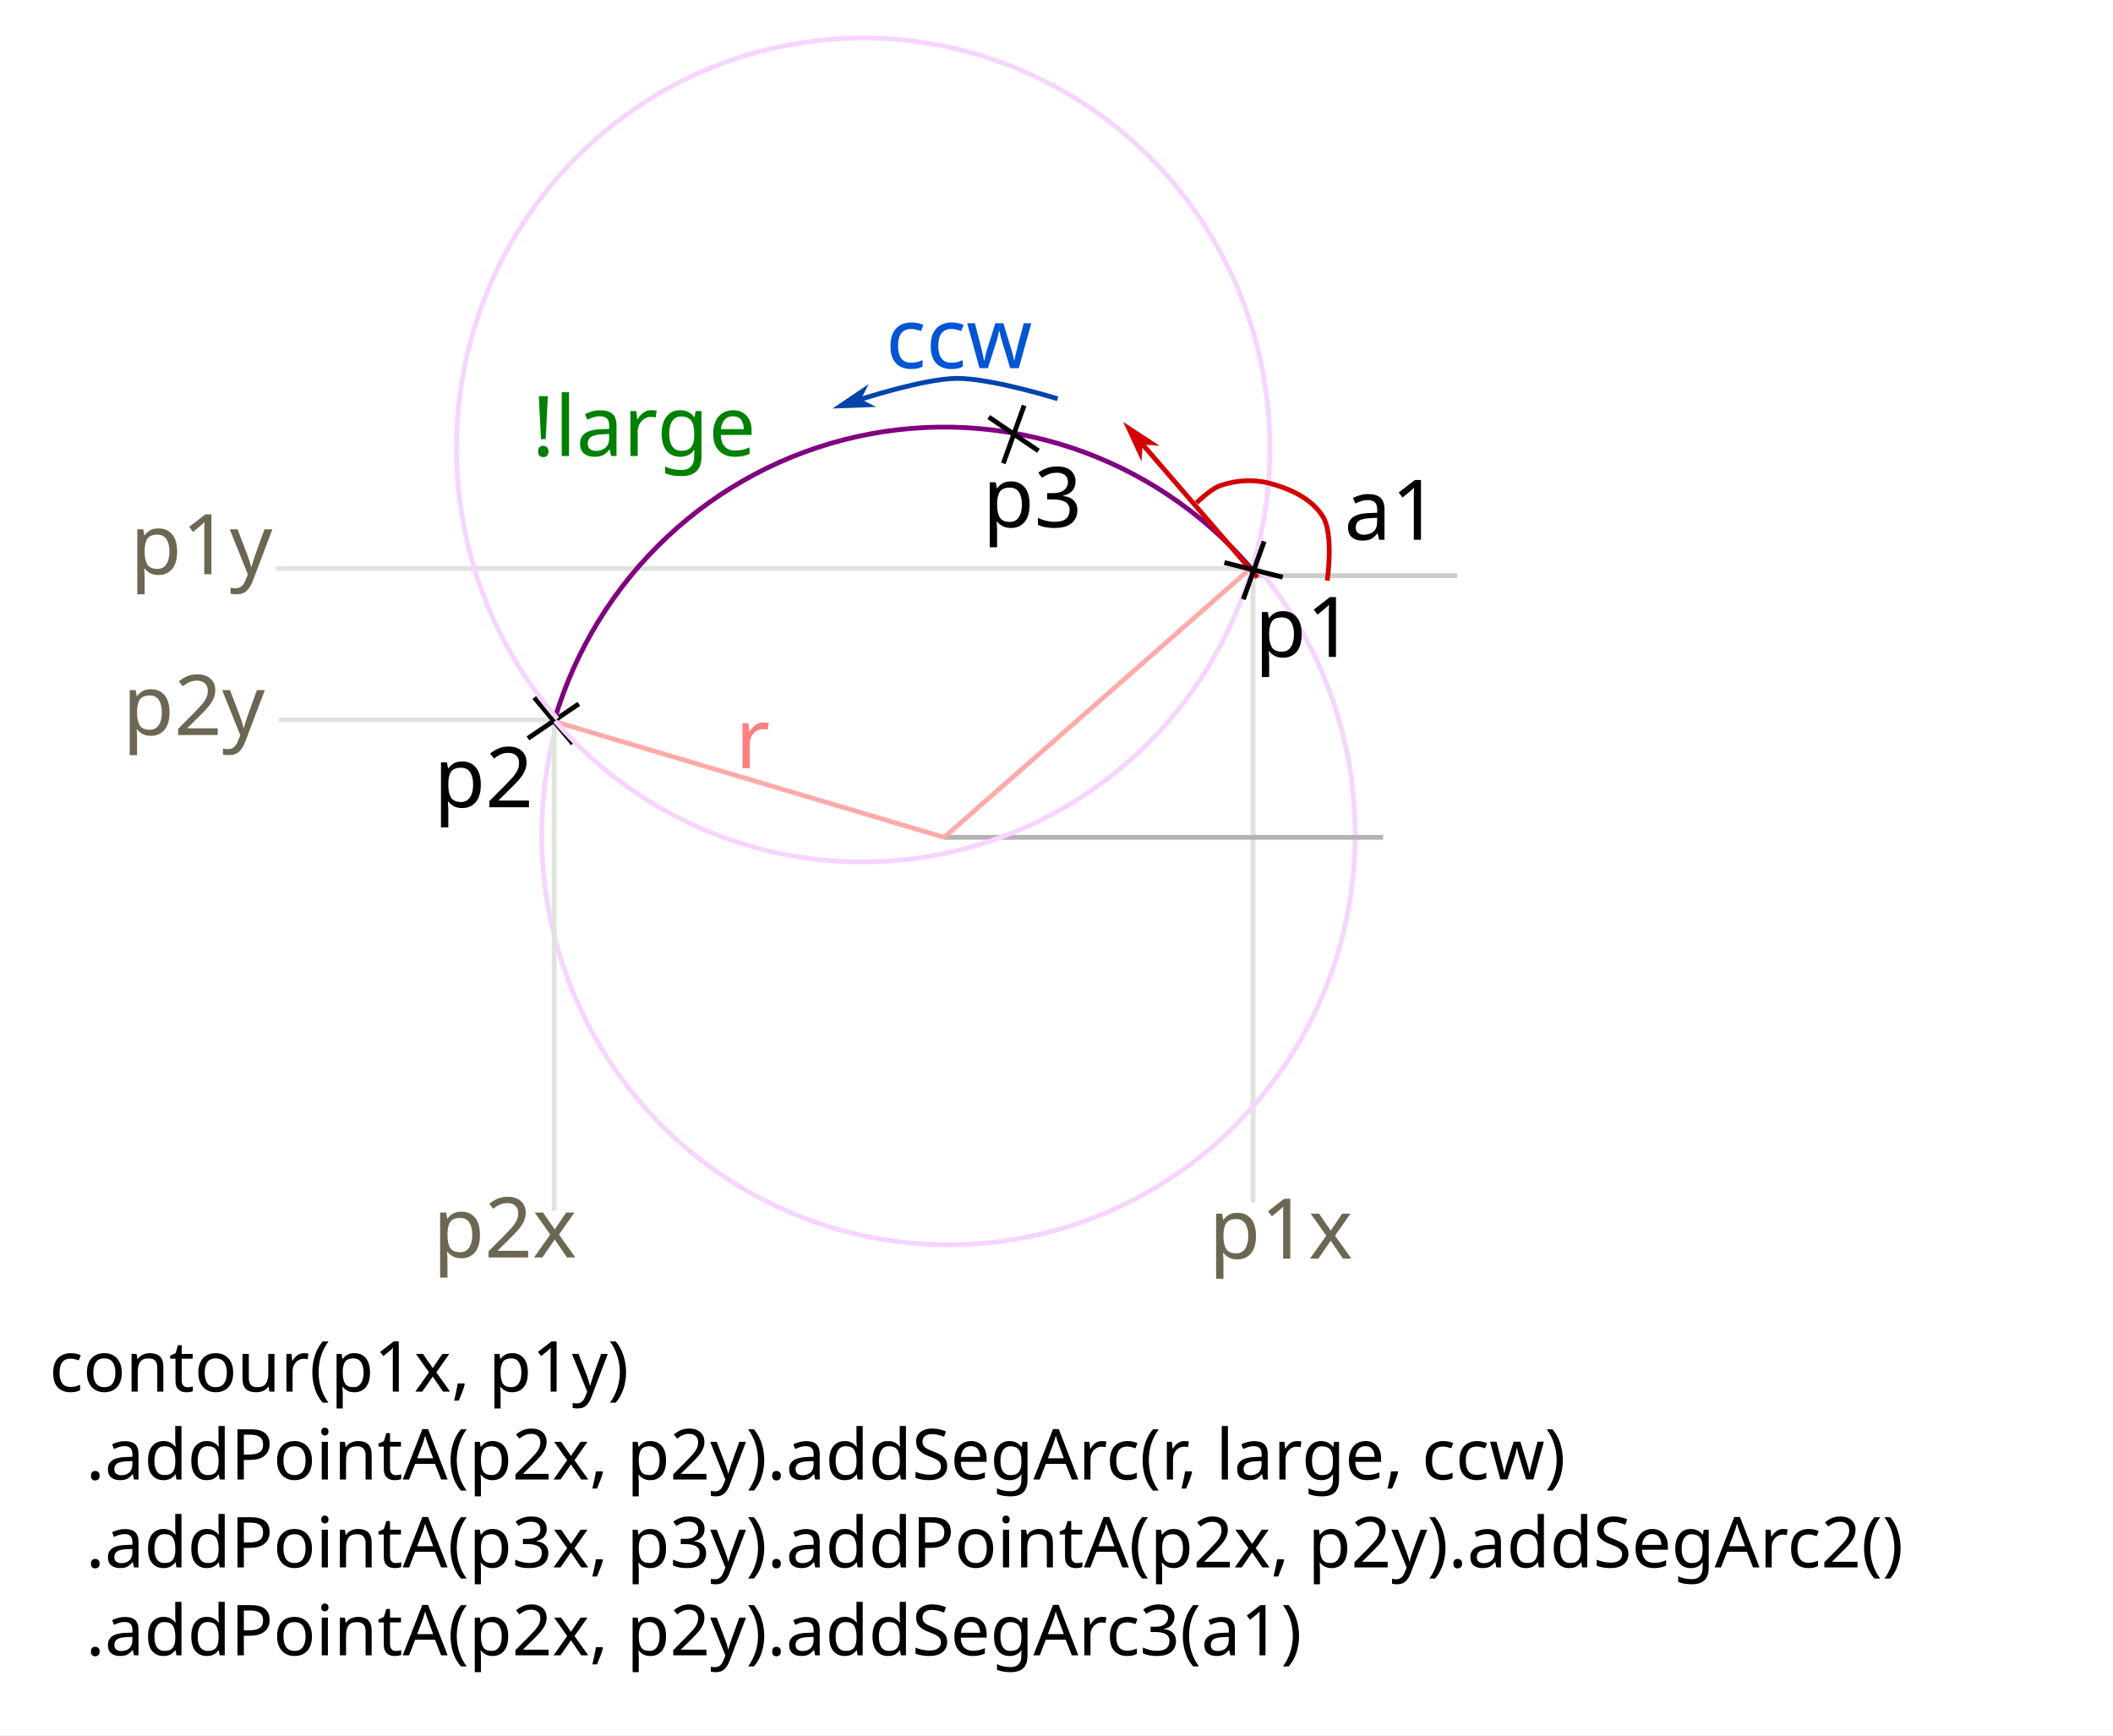
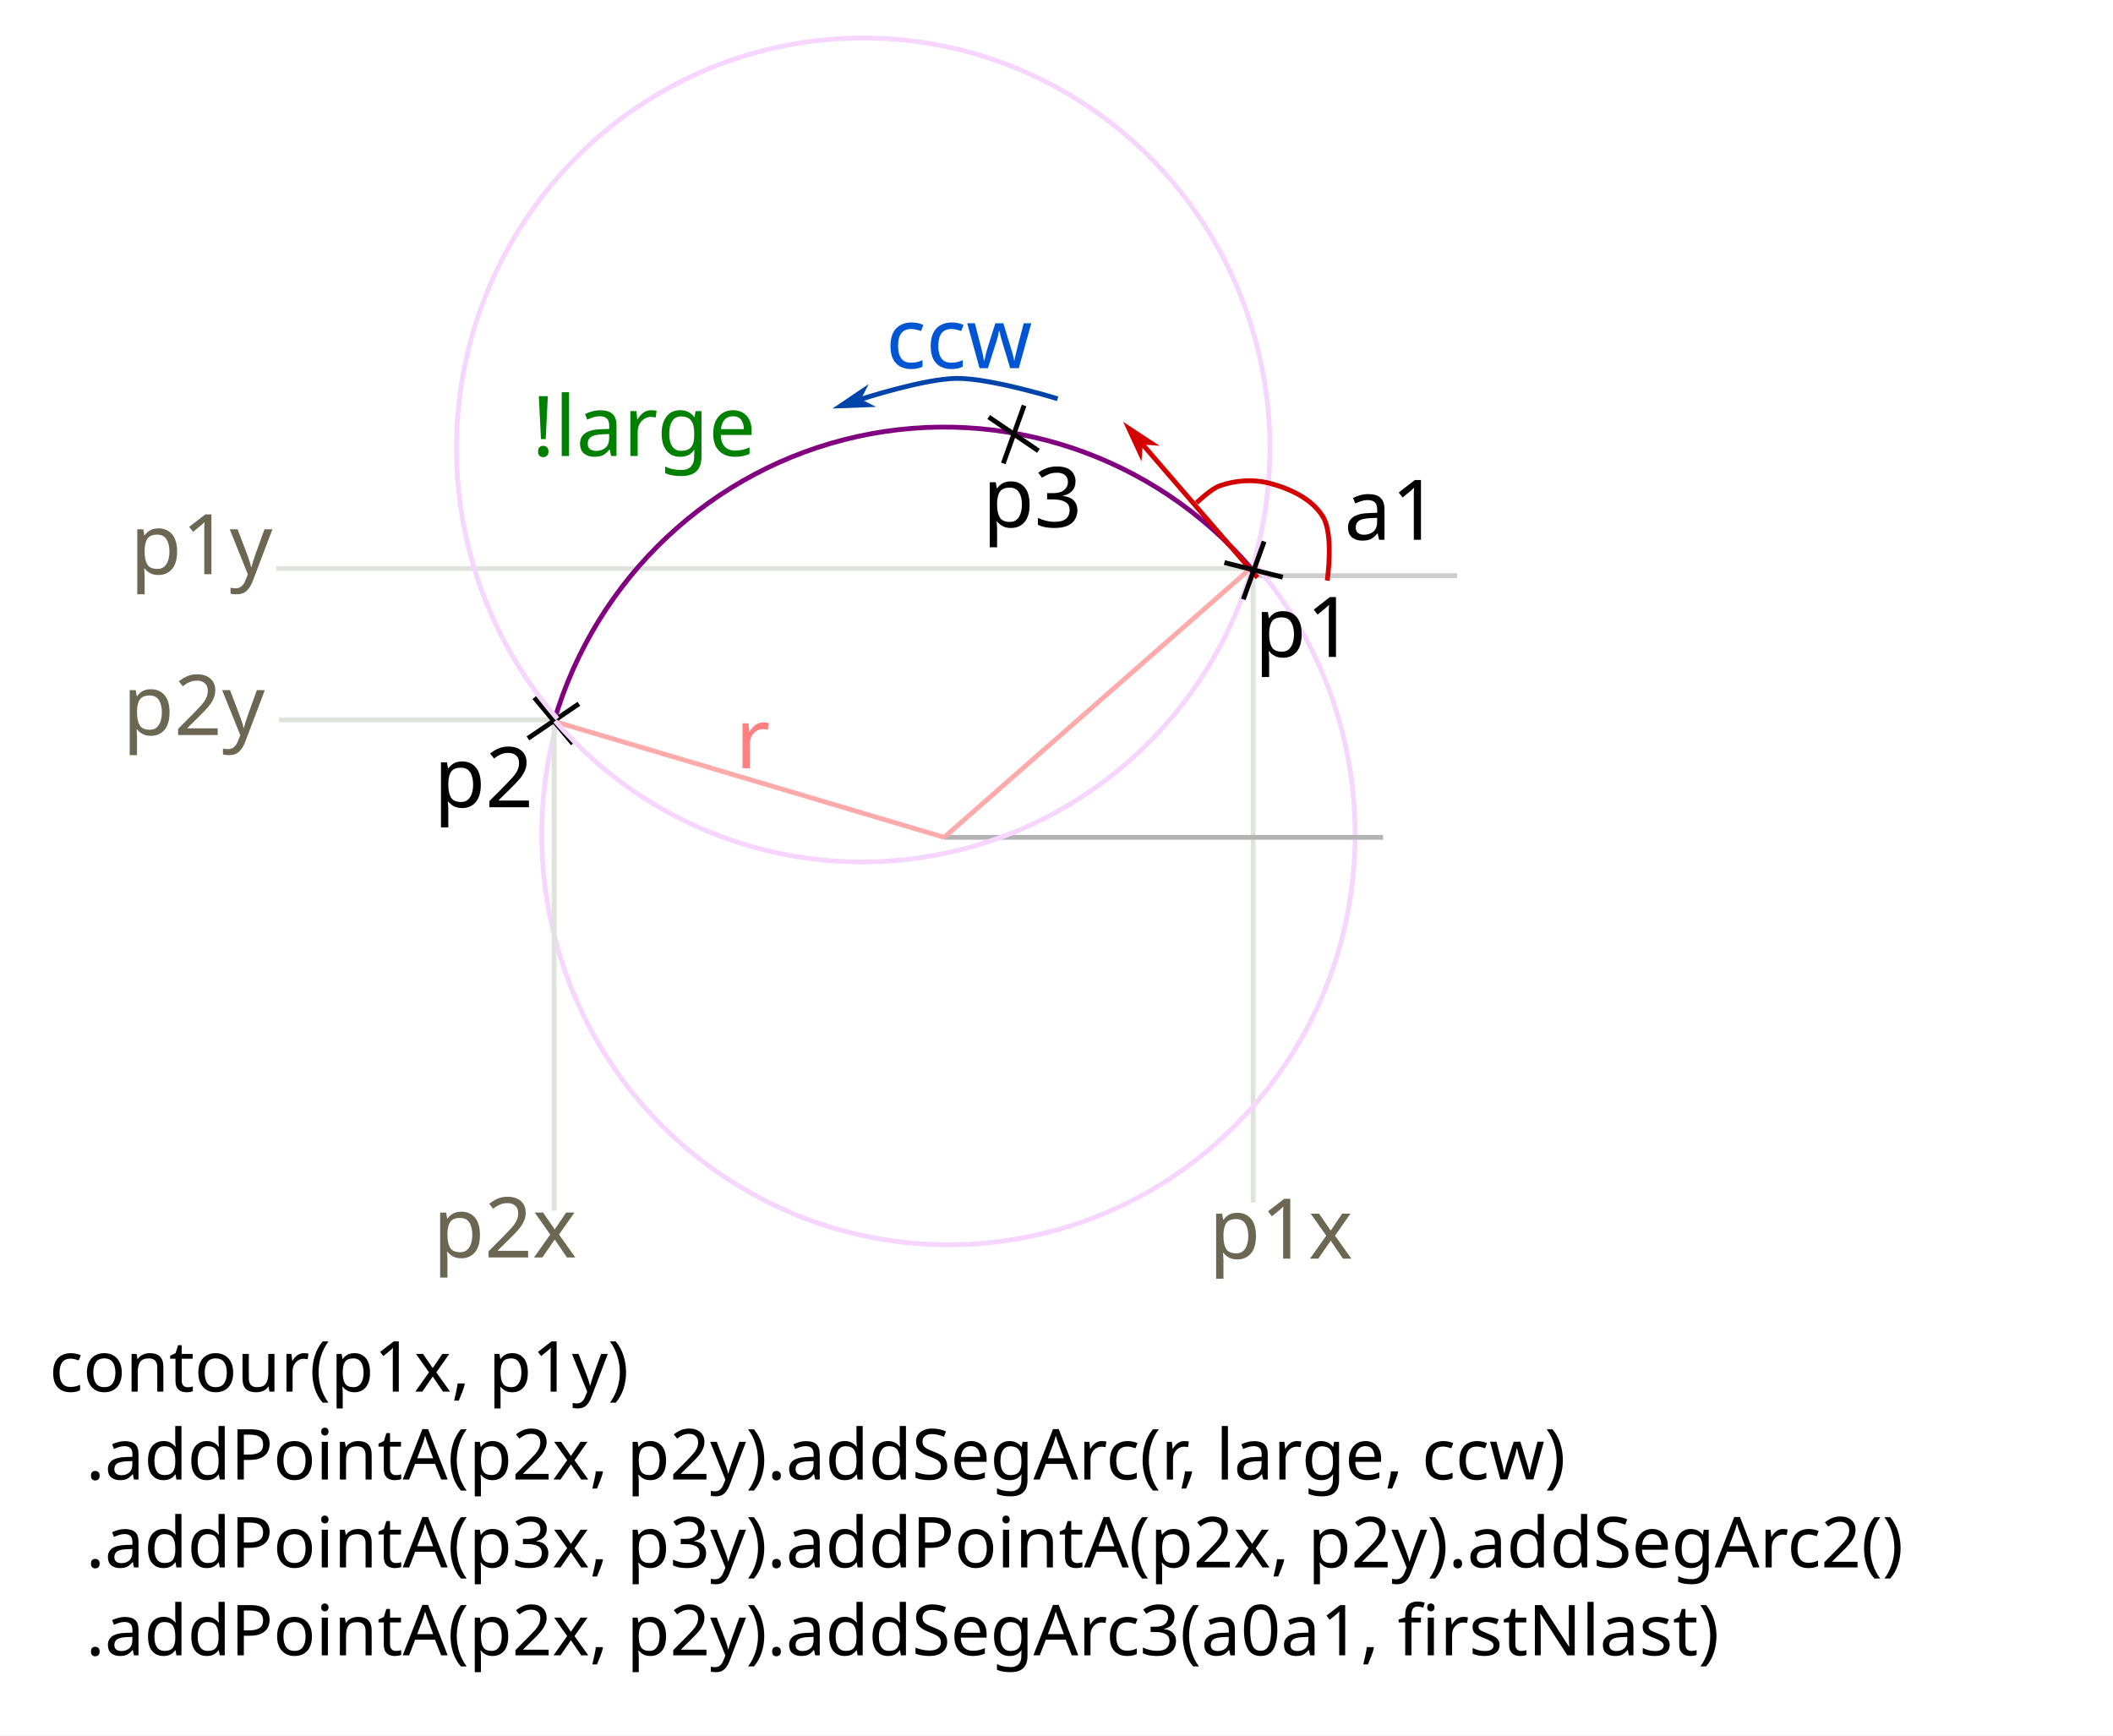
<svg xmlns="http://www.w3.org/2000/svg" width="440.658" height="361.906" viewBox="0 0 116.591 95.754" version="1.1" id="svg5">
  <defs id="defs2">
    <rect x="288.075" y="5783.991" width="68.127" height="32.286" id="rect3870" />
    <marker style="overflow:visible" id="Arrow1L" refX="0" refY="0" orient="auto-start-reverse" markerWidth="8.75" markerHeight="5" viewBox="0 0 8.75 5" preserveAspectRatio="xMidYMid">
      <path style="fill:context-stroke;fill-rule:evenodd;stroke:none" d="M 0,0 5,-5 -12.5,0 5,5 Z" id="arrow1L" transform="scale(-0.5)" />
    </marker>
    <rect x="146.25" y="5627.435" width="41.219" height="22.597" id="rect1846-7-3" />
    <marker style="overflow:visible" id="Arrow1L-5-6" refX="0" refY="0" orient="auto-start-reverse" markerWidth="8.75" markerHeight="5" viewBox="0 0 8.75 5" preserveAspectRatio="xMidYMid">
      <path style="fill:context-stroke;fill-rule:evenodd;stroke:none" d="M 0,0 5,-5 -12.5,0 5,5 Z" id="arrow1L-62-7" transform="scale(-0.5)" />
    </marker>
    <rect x="208.574" y="5528.658" width="54.316" height="20.547" id="rect3499-9-5" />
    <rect x="246.484" y="5571.584" width="29.84" height="26.101" id="rect3992-1-3" />
    <rect x="63.305" y="5625.199" width="42.681" height="37.442" id="rect4448-2-5" />
    <rect x="84.729" y="5640.775" width="439.798" height="81.167" id="rect4918-7-6" />
    <rect x="412.272" y="5542.123" width="39.778" height="20.975" id="rect8727-2" />
    <rect x="396.593" y="5587.895" width="48.606" height="16.677" id="rect9189-9" />
    <rect x="222.058" y="5443.105" width="47.281" height="25.973" id="rect9651-1" />
    <rect x="219.351" y="5479.914" width="46.181" height="19.156" id="rect10113-2" />
    <rect x="247.111" y="5703.403" width="144.537" height="36.481" id="rect15040-7" />
    <rect x="246.484" y="5571.584" width="29.84" height="26.101" id="rect3992-1-3-1" />
  </defs>
  <g id="layer1" transform="translate(-10.09607,-1500.344)">
    <rect style="fill:#ffffff;stroke:#ffffff;stroke-width:0.265" id="rect13694" width="116.326" height="95.49" x="10.228" y="1500.477" />
    <path style="fill:none;stroke:#cccccc;stroke-width:0.265px;stroke-linecap:butt;stroke-linejoin:miter;stroke-opacity:1" d="M 79.475,1532.108 H 90.5" id="path3817" />
    <path style="fill:none;stroke:#dee3db;stroke-width:0.265px;stroke-linecap:butt;stroke-linejoin:miter;stroke-opacity:1" d="m 79.24,1531.767 v 34.938" id="path8642-0" />
    <path style="fill:none;fill-opacity:0.902;stroke:#f6d5ff;stroke-width:0.265;stroke-opacity:1" id="path1679-0-8-9-0" d="m 79.305,1531.467 a 22.439,22.637 0 0 1 0.821,28.844 22.439,22.637 0 0 1 -27.93,6.224 22.439,22.637 0 0 1 -11.3,-26.508" />
    <path style="fill:none;stroke:#dee3db;stroke-width:0.265px;stroke-linecap:butt;stroke-linejoin:miter;stroke-opacity:1" d="m 40.672,1540.093 v 27.054" id="path8642-2-9" />
    <path style="fill:none;stroke:#dee3db;stroke-width:0.265px;stroke-linecap:butt;stroke-linejoin:miter;stroke-opacity:1" d="M 25.486,1540.062 H 40.764" id="path8642-9-2-3" />
    <path style="fill:none;stroke:#dee3db;stroke-width:0.265px;stroke-linecap:butt;stroke-linejoin:miter;stroke-opacity:1" d="M 25.342,1531.715 H 79.314" id="path8642-9-6" />
    <path style="fill:none;fill-opacity:0.902;stroke:#800080;stroke-width:0.265;stroke-opacity:1" id="path1679-0-6" d="m -40.667,-1540.148 a 22.439,22.637 0 0 1 -16.744,15.718 22.439,22.637 0 0 1 -21.71,-7.26" transform="scale(-1)" />
    <path style="fill:none;stroke:#b3b3b3;stroke-width:0.265px;stroke-linecap:butt;stroke-linejoin:miter;stroke-opacity:1" d="m 62.191,1546.548 h 24.221" id="path1782-9-2" />
    <path style="fill:none;stroke:#ffaaaa;stroke-width:0.265px;stroke-linecap:butt;stroke-linejoin:miter;stroke-opacity:1" d="M 62.191,1546.548 79.12,1531.69" id="path1784-3-6" />
    <path style="fill:none;stroke:#ffaaaa;stroke-width:0.265px;stroke-linecap:butt;stroke-linejoin:miter;stroke-opacity:1" d="m 62.191,1546.548 -21.524,-6.4" id="path1786-6-1" />
    <text xml:space="preserve" transform="matrix(0.3153293,0,0,0.3153293,4.553538,-235.8541)" id="text1844-2-8" style="font-size:14.667px;line-height:1.25;font-family:sans-serif;white-space:pre;shape-inside:url(#rect1846-7-3);display:inline;fill:#ff8080;stroke-width:0.839">
-       <tspan x="146.25" y="5640.412" id="tspan16938">r</tspan>
+       <tspan x="146.25" y="5640.412" id="tspan7469">r</tspan>
    </text>
    <path style="fill:none;stroke:#0044aa;stroke-width:0.265px;stroke-linecap:butt;stroke-linejoin:miter;stroke-opacity:1;marker-end:url(#Arrow1L-5-6)" d="m 68.454,1522.348 c 0,0 -3.67,-1.138 -5.561,-1.125 -1.804,0.013 -5.29,1.149 -5.29,1.149" id="path1912-8-7" />
    <text xml:space="preserve" transform="matrix(0.3153293,0,0,0.3153293,-6.794898,-226.777)" id="text3497-7-9" style="font-size:14.667px;line-height:1.25;font-family:sans-serif;white-space:pre;shape-inside:url(#rect3499-9-5);display:inline;fill:#0055d4;stroke-width:0.839">
-       <tspan x="208.574" y="5541.635" id="tspan16940">ccw</tspan>
+       <tspan x="208.574" y="5541.635" id="tspan7471">ccw</tspan>
    </text>
    <path style="fill:none;stroke:#000000;stroke-width:0.265px;stroke-linecap:butt;stroke-linejoin:miter;stroke-opacity:1" d="m 39.226,1541.087 2.81,-1.906" id="path3953-9-2" />
    <path style="fill:none;stroke:#000000;stroke-width:0.265px;stroke-linecap:butt;stroke-linejoin:miter;stroke-opacity:1" d="m 39.577,1538.835 2.127,2.545" id="path3955-2-0" />
    <text xml:space="preserve" transform="matrix(0.3153293,0,0,0.3153293,1.603615,-224.3829)" id="text3990-3-7" style="font-size:14.667px;line-height:1.25;font-family:sans-serif;white-space:pre;shape-inside:url(#rect3992-1-3);display:inline;stroke-width:0.839">
-       <tspan x="246.484" y="5584.561" id="tspan16942">p1</tspan>
+       <tspan x="246.484" y="5584.561" id="tspan7473">p1</tspan>
    </text>
    <text xml:space="preserve" transform="matrix(0.3153293,0,0,0.3153293,14.07257,-232.9943)" id="text4446-7-5" style="font-size:14.667px;line-height:1.25;font-family:sans-serif;white-space:pre;shape-inside:url(#rect4448-2-5);display:inline;stroke-width:0.839">
-       <tspan x="63.305" y="5638.176" id="tspan16944">p2</tspan>
+       <tspan x="63.305" y="5638.176" id="tspan7475">p2</tspan>
    </text>
    <text xml:space="preserve" transform="matrix(0.2645833,0,0,0.2645833,-9.603197,81.24181)" id="text4916-5-9" style="font-size:14.667px;line-height:1.25;font-family:sans-serif;white-space:pre;shape-inside:url(#rect4918-7-6);display:inline">
-       <tspan x="84.729" y="5653.752" id="tspan16946">contour(p1x, p1y)
+       <tspan x="84.729" y="5653.752" id="tspan7477">contour(p1x, p1y)
</tspan>
-       <tspan x="84.729" y="5672.086" id="tspan16948">  .addPointA(p2x, p2y).addSegArc(r, large, ccw)
+       <tspan x="84.729" y="5672.086" id="tspan7479">  .addPointA(p2x, p2y).addSegArc(r, large, ccw)
</tspan>
-       <tspan x="84.729" y="5690.419" id="tspan16950">  .addPointA(p3x, p3y).addPointA(p2x, p2y).addSegArc2()
+       <tspan x="84.729" y="5690.419" id="tspan7481">  .addPointA(p3x, p3y).addPointA(p2x, p2y).addSegArc2()
</tspan>
-       <tspan x="84.729" y="5708.752" id="tspan16952">  .addPointA(p2x, p2y).addSegArc3(a1)</tspan>
+       <tspan x="84.729" y="5708.752" id="tspan7483">  .addPointA(p2x, p2y).addSegArc3(a0a1, firstNlast)</tspan>
    </text>
    <text xml:space="preserve" transform="matrix(0.3153293,0,0,0.3153293,-53.19492,-181.893)" id="text8725-2" style="font-size:14.667px;line-height:1.25;font-family:sans-serif;white-space:pre;shape-inside:url(#rect8727-2);display:inline;fill:#6c6753;stroke-width:0.839">
-       <tspan x="412.271" y="5555.1" id="tspan16954">p1x</tspan>
+       <tspan x="412.271" y="5555.1" id="tspan7485">p1x</tspan>
    </text>
    <text xml:space="preserve" transform="matrix(0.3153293,0,0,0.3153293,-91.06999,-196.3883)" id="text9187-2" style="font-size:14.667px;line-height:1.25;font-family:sans-serif;white-space:pre;shape-inside:url(#rect9189-9);display:inline;fill:#6c6753;stroke-width:0.839">
-       <tspan x="396.592" y="5600.871" id="tspan16956">p2x</tspan>
+       <tspan x="396.592" y="5600.871" id="tspan7487">p2x</tspan>
    </text>
    <text xml:space="preserve" transform="matrix(0.3153293,0,0,0.3153293,-52.74416,-188.435)" id="text9649-8" style="font-size:14.667px;line-height:1.25;font-family:sans-serif;white-space:pre;shape-inside:url(#rect9651-1);display:inline;fill:#6c6753;stroke-width:0.839">
-       <tspan x="222.059" y="5456.082" id="tspan16958">p1y</tspan>
+       <tspan x="222.059" y="5456.082" id="tspan7489">p1y</tspan>
    </text>
    <text xml:space="preserve" transform="matrix(0.3153293,0,0,0.3153293,-52.30841,-191.1674)" id="text10111-9" style="font-size:14.667px;line-height:1.25;font-family:sans-serif;white-space:pre;shape-inside:url(#rect10113-2);display:inline;fill:#6c6753;stroke-width:0.839">
-       <tspan x="219.352" y="5492.891" id="tspan16960">p2y</tspan>
+       <tspan x="219.352" y="5492.891" id="tspan7491">p2y</tspan>
    </text>
    <path style="fill:none;fill-opacity:0.902;stroke:#f6d5ff;stroke-width:0.265;stroke-opacity:1" id="path1679-0-8-7" d="m 79.184,1531.668 a 22.439,22.637 0 0 1 -16.744,15.718 22.439,22.637 0 0 1 -21.71,-7.26" />
    <path style="fill:none;fill-opacity:0.902;stroke:#f6d5ff;stroke-width:0.265;stroke-opacity:1" id="path1679-0-8-9-7-3" d="m -40.851,-1540.002 a 22.439,22.637 0 0 1 0.821,28.844 22.439,22.637 0 0 1 -27.93,6.224 22.439,22.637 0 0 1 -11.3,-26.508" transform="scale(-1)" />
    <text xml:space="preserve" transform="matrix(0.3153293,0,0,0.3153293,-38.46796,-277.0371)" id="text15038-6" style="font-size:14.667px;line-height:1.25;font-family:sans-serif;white-space:pre;shape-inside:url(#rect15040-7);display:inline;fill:#008000;stroke-width:0.839">
-       <tspan x="247.111" y="5716.379" id="tspan16962">!large</tspan>
+       <tspan x="247.111" y="5716.379" id="tspan7493">!large</tspan>
    </text>
    <path style="fill:none;stroke:#000000;stroke-width:0.265px;stroke-linecap:butt;stroke-linejoin:miter;stroke-opacity:1" d="m 65.456,1525.913 1.149,-3.195" id="path3953-3-0-2-2" />
    <path style="fill:none;stroke:#000000;stroke-width:0.265px;stroke-linecap:butt;stroke-linejoin:miter;stroke-opacity:1" d="m 64.652,1523.355 2.743,1.865" id="path3955-6-2-3-9" />
    <text xml:space="preserve" transform="matrix(0.3153293,0,0,0.3153293,-13.40815,-231.5431)" id="text3990-3-7-3" style="font-size:14.667px;line-height:1.25;font-family:sans-serif;white-space:pre;shape-inside:url(#rect3992-1-3-1);display:inline;stroke-width:0.839">
-       <tspan x="246.484" y="5584.561" id="tspan16964">p3</tspan>
+       <tspan x="246.484" y="5584.561" id="tspan7495">p3</tspan>
    </text>
    <path style="fill:none;stroke:#d40000;stroke-width:0.265px;stroke-linecap:butt;stroke-linejoin:miter;stroke-opacity:1;marker-end:url(#Arrow1L)" d="m 79.48,1532.213 -6.331,-7.34" id="path2206" />
    <path style="fill:none;stroke:#000000;stroke-width:0.265px;stroke-linecap:butt;stroke-linejoin:miter;stroke-opacity:1" d="m 78.699,1533.415 1.149,-3.195" id="path3953-3-0-2" />
    <path style="fill:none;stroke:#000000;stroke-width:0.265px;stroke-linecap:butt;stroke-linejoin:miter;stroke-opacity:1" d="m 77.657,1531.387 3.218,0.805" id="path3955-6-2-3" />
    <path style="fill:none;stroke:#d40000;stroke-width:0.265px;stroke-linecap:butt;stroke-linejoin:miter;stroke-opacity:1" d="m 83.329,1532.38 c 0,0 0.372,-2.504 -0.229,-3.511 -0.599,-1.004 -1.84,-1.571 -2.971,-1.864 -0.882,-0.229 -1.871,-0.161 -2.729,0.145 -0.499,0.178 -1.281,0.938 -1.281,0.938" id="path3819" />
-     <text xml:space="preserve" transform="matrix(0.3153293,0,0,0.3153293,-6.572448,-297.8238)" id="text3868" style="font-size:14.667px;line-height:1.25;font-family:sans-serif;white-space:pre;shape-inside:url(#rect3870);stroke-width:0.839">
-       <tspan x="288.076" y="5796.967" id="tspan16966">a1</tspan>
+     <text xml:space="preserve" transform="matrix(0.3153293,0,0,0.3153293,-6.572448,-297.8238)" id="text3868" style="font-size:14.667px;line-height:1.25;font-family:sans-serif;white-space:pre;shape-inside:url(#rect3870);display:inline;stroke-width:0.839">
+       <tspan x="288.076" y="5796.967" id="tspan7497">a1</tspan>
    </text>
  </g>
</svg>
